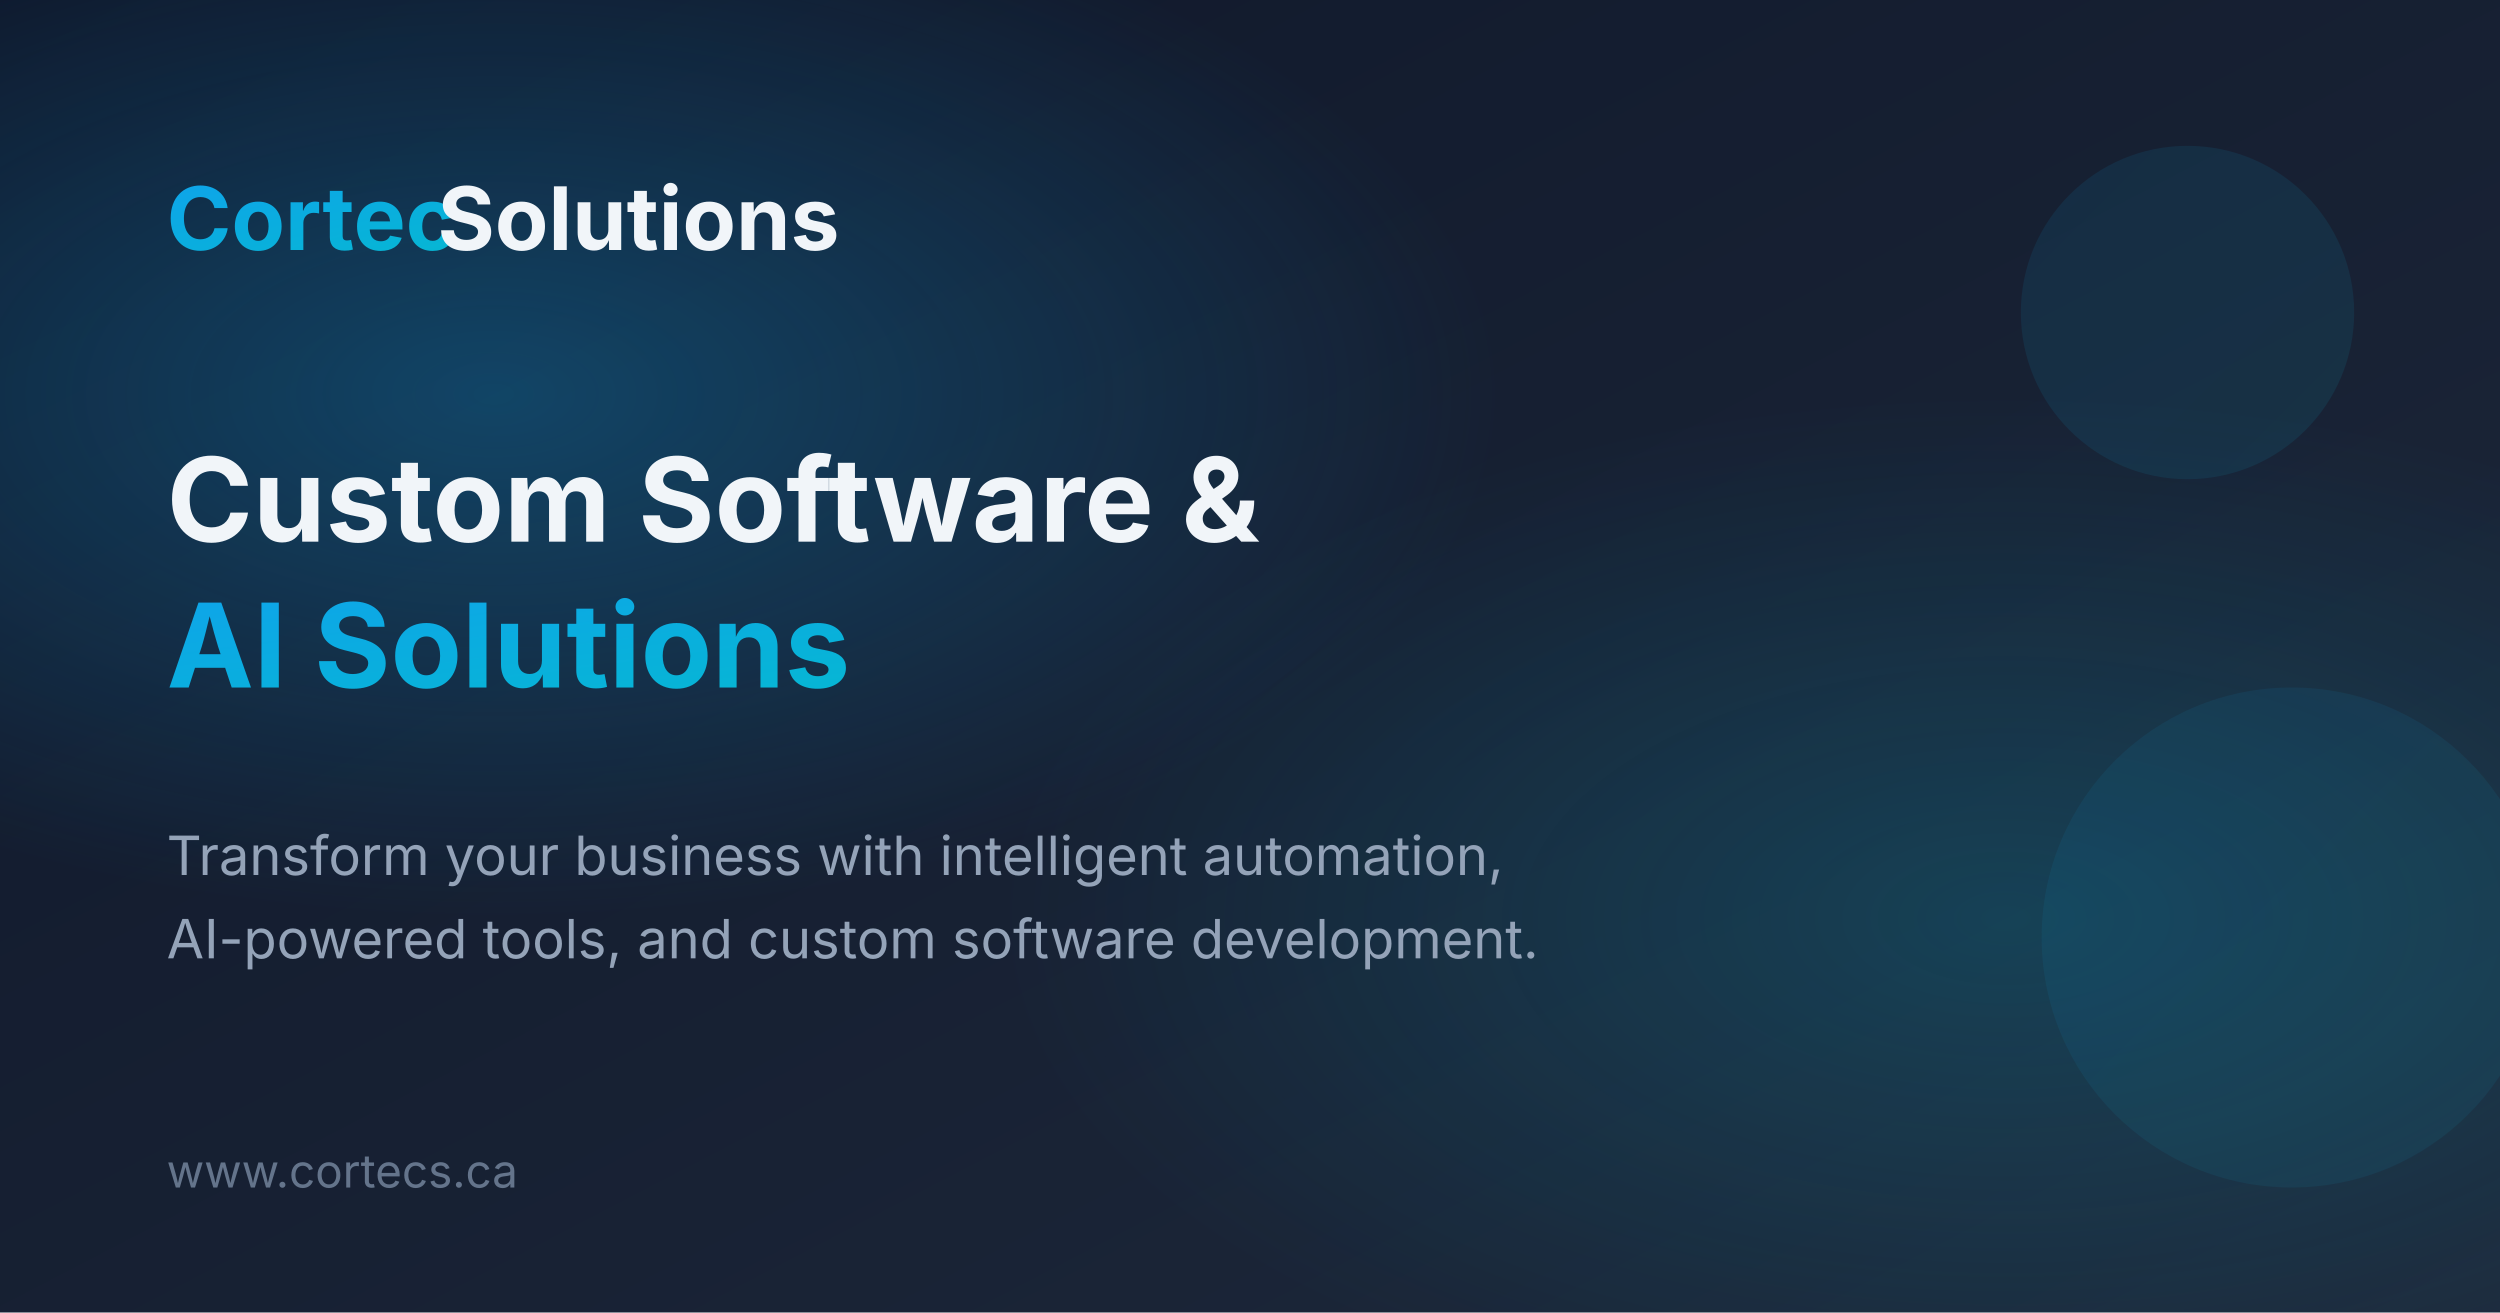
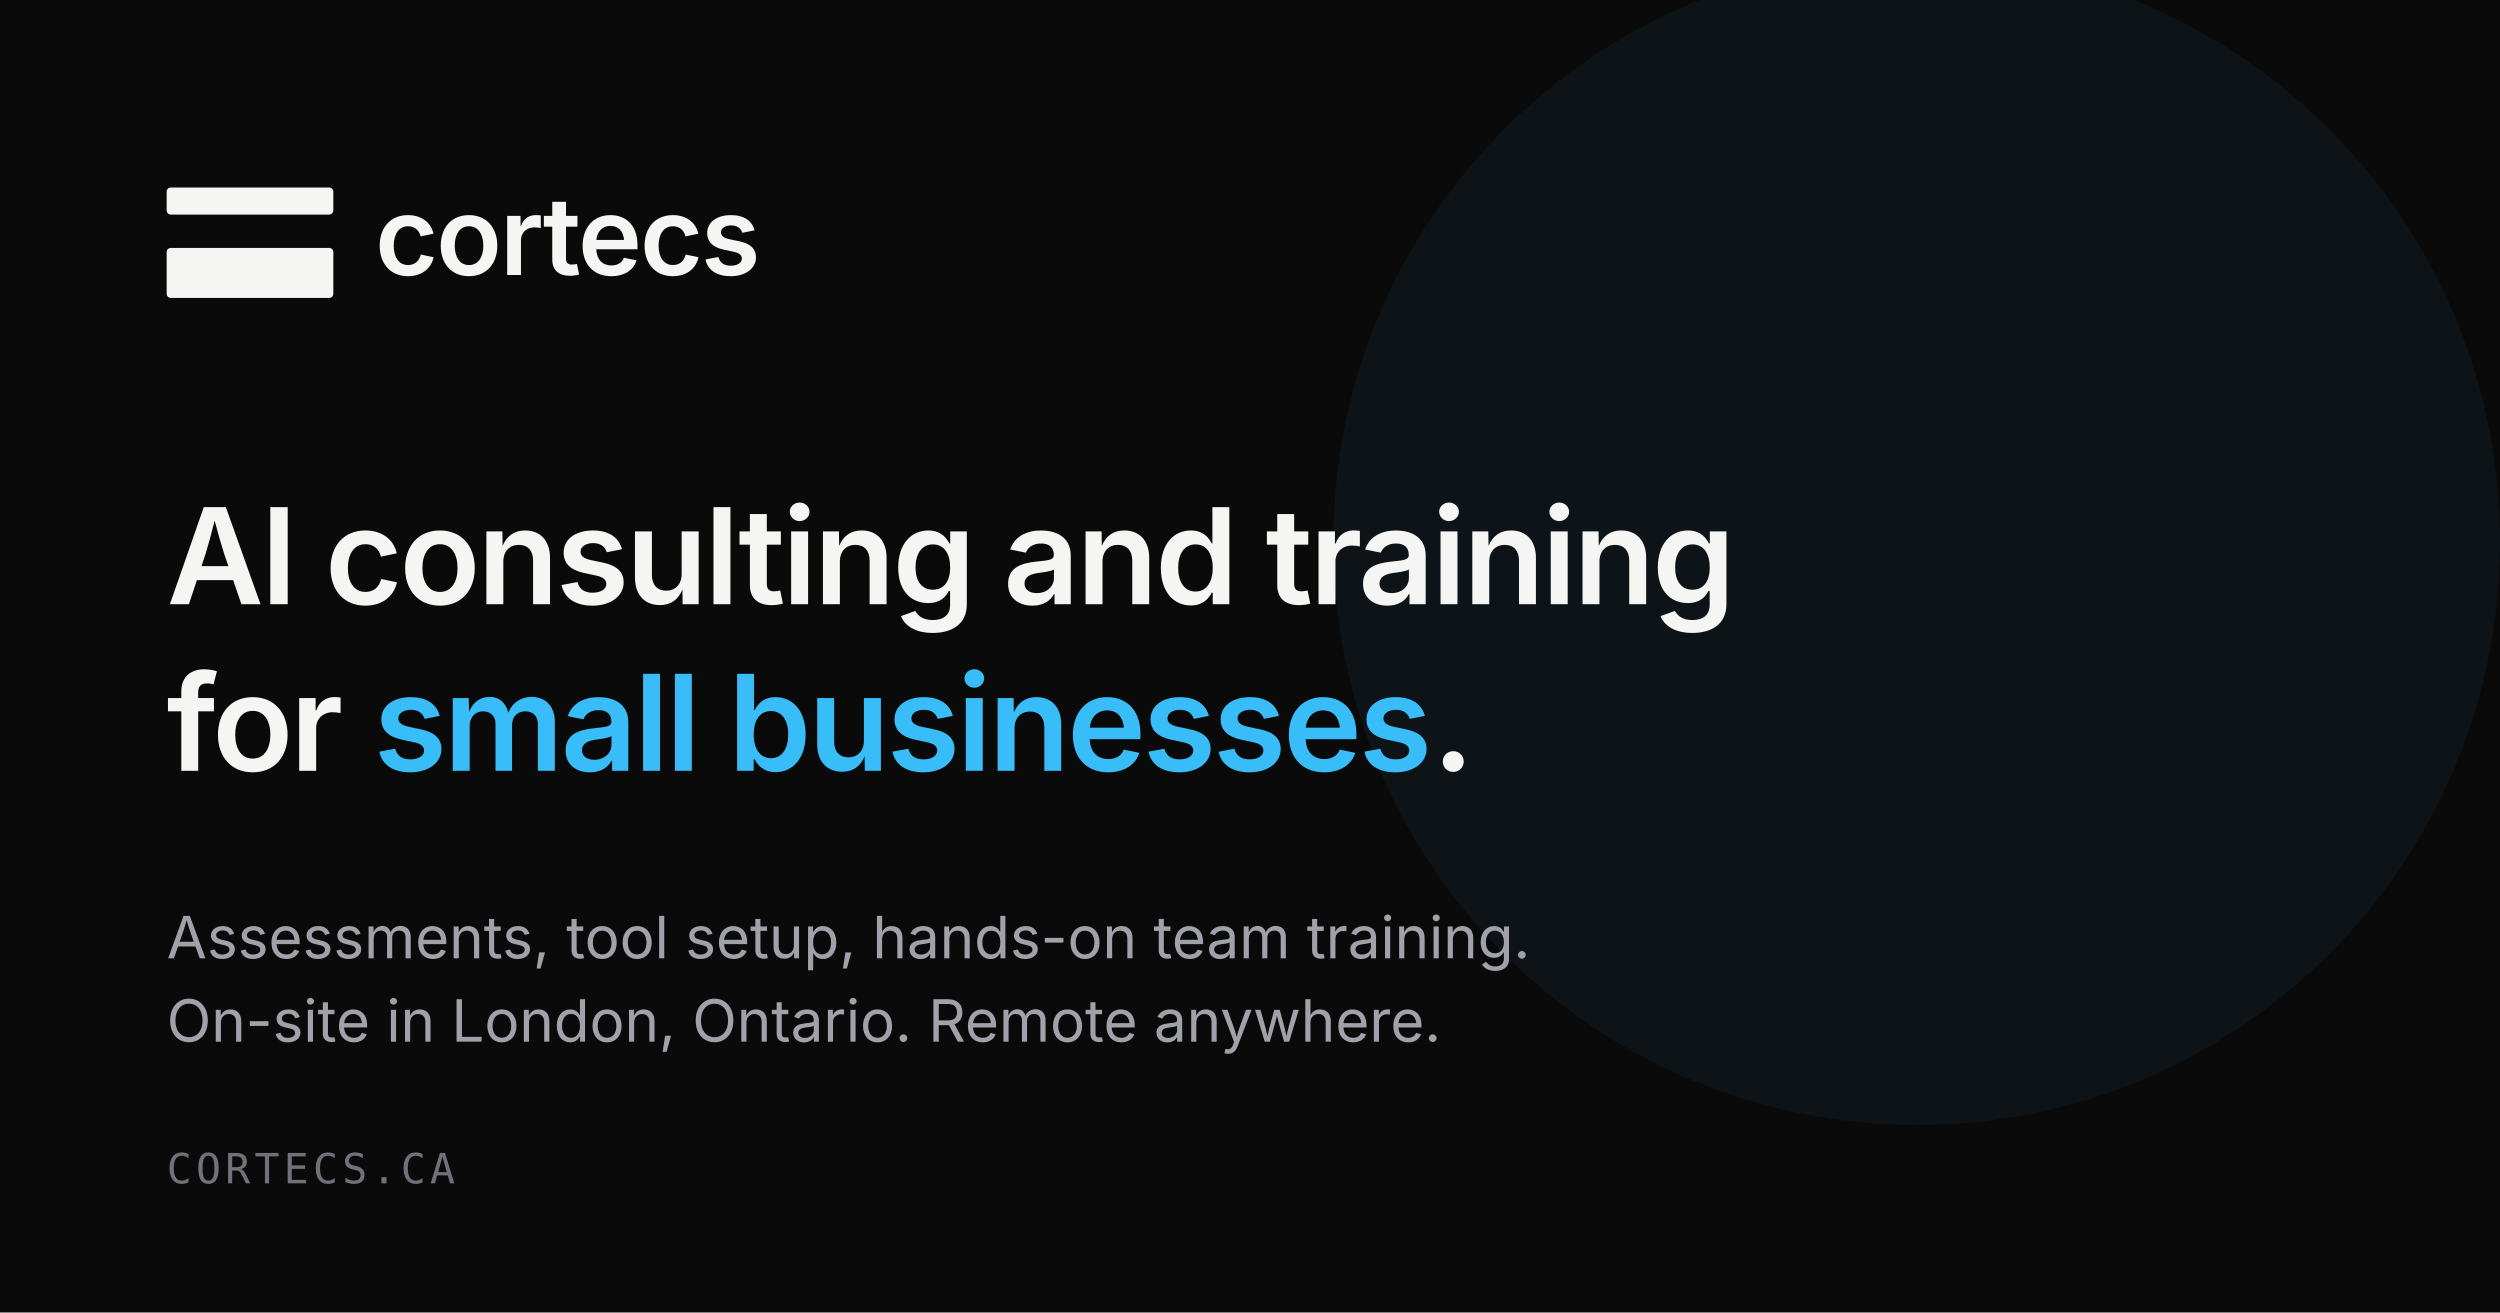
- <svg xmlns="http://www.w3.org/2000/svg" width="1200" height="630" viewBox="0 0 1200 630" fill="none">
-   <defs>
-     <linearGradient id="bgGradient" x1="0%" y1="0%" x2="100%" y2="100%">
-       <stop offset="0%" style="stop-color:#0f172a" />
-       <stop offset="100%" style="stop-color:#1e293b" />
-     </linearGradient>
-     <linearGradient id="accentGradient" x1="0%" y1="0%" x2="100%" y2="100%">
-       <stop offset="0%" style="stop-color:#0ea5e9" />
-       <stop offset="100%" style="stop-color:#06b6d4" />
-     </linearGradient>
-     <radialGradient id="glow1" cx="20%" cy="30%" r="40%">
-       <stop offset="0%" style="stop-color:#0ea5e9;stop-opacity:0.3" />
-       <stop offset="100%" style="stop-color:#0ea5e9;stop-opacity:0" />
-     </radialGradient>
-     <radialGradient id="glow2" cx="80%" cy="70%" r="40%">
-       <stop offset="0%" style="stop-color:#06b6d4;stop-opacity:0.2" />
-       <stop offset="100%" style="stop-color:#06b6d4;stop-opacity:0" />
-     </radialGradient>
-   </defs>
-   <rect width="1200" height="630" fill="url(#bgGradient)" />
-   <rect width="1200" height="630" fill="url(#glow1)" />
-   <rect width="1200" height="630" fill="url(#glow2)" />
-   <text x="80" y="120" font-family="system-ui, -apple-system, sans-serif" font-size="42" font-weight="700" fill="url(#accentGradient)">Cortec</text>
-   <text x="210" y="120" font-family="system-ui, -apple-system, sans-serif" font-size="42" font-weight="700" fill="#f1f5f9">Solutions</text>
-   <text x="80" y="260" font-family="system-ui, -apple-system, sans-serif" font-size="56" font-weight="700" fill="#f1f5f9">Custom Software &amp;</text>
-   <text x="80" y="330" font-family="system-ui, -apple-system, sans-serif" font-size="56" font-weight="700" fill="url(#accentGradient)">AI Solutions</text>
-   <text x="80" y="420" font-family="system-ui, -apple-system, sans-serif" font-size="26" fill="#94a3b8">Transform your business with intelligent automation,</text>
-   <text x="80" y="460" font-family="system-ui, -apple-system, sans-serif" font-size="26" fill="#94a3b8">AI-powered tools, and custom software development.</text>
-   <text x="80" y="570" font-family="system-ui, -apple-system, sans-serif" font-size="22" fill="#64748b">www.cortecs.ca</text>
-   <circle cx="1050" cy="150" r="80" fill="url(#accentGradient)" opacity="0.1" />
-   <circle cx="1100" cy="450" r="120" fill="url(#accentGradient)" opacity="0.08" />
+ <svg xmlns="http://www.w3.org/2000/svg" width="1200" height="630" viewBox="0 0 1200 630">
+   <rect width="1200" height="630" fill="#0a0a0a" />
+   <circle cx="920" cy="260" r="280" fill="#38bdf8" opacity="0.05" />
+   <g transform="translate(80, 90)" fill="#f5f5f4">
+     <rect x="0" y="0" width="80" height="13" rx="2" />
+     <rect x="0" y="29" width="80" height="24" rx="2" />
+   </g>
+   <text x="180" y="132" font-family="Inter, -apple-system, BlinkMacSystemFont, 'Segoe UI', sans-serif" font-size="52" font-weight="600" letter-spacing="-1" fill="#f5f5f4">cortecs</text>
+   <text x="80" y="290" font-family="Inter, -apple-system, BlinkMacSystemFont, 'Segoe UI', sans-serif" font-size="64" font-weight="600" letter-spacing="-1.5" fill="#f5f5f4">AI consulting and training</text>
+   <text x="80" y="370" font-family="Inter, -apple-system, BlinkMacSystemFont, 'Segoe UI', sans-serif" font-size="64" font-weight="600" letter-spacing="-1.5" fill="#f5f5f4">for <tspan fill="#38bdf8">small businesses</tspan>.</text>
+   <text x="80" y="460" font-family="Inter, -apple-system, BlinkMacSystemFont, 'Segoe UI', sans-serif" font-size="28" font-weight="400" fill="#a1a1aa">Assessments, tool setup, hands-on team training.</text>
+   <text x="80" y="500" font-family="Inter, -apple-system, BlinkMacSystemFont, 'Segoe UI', sans-serif" font-size="28" font-weight="400" fill="#a1a1aa">On-site in London, Ontario. Remote anywhere.</text>
+   <g transform="translate(80, 550)">
+     <text x="0" y="18" font-family="ui-monospace, 'SF Mono', 'Menlo', monospace" font-size="20" font-weight="500" letter-spacing="2" fill="#71717a">CORTECS.CA</text>
+   </g>
</svg>
